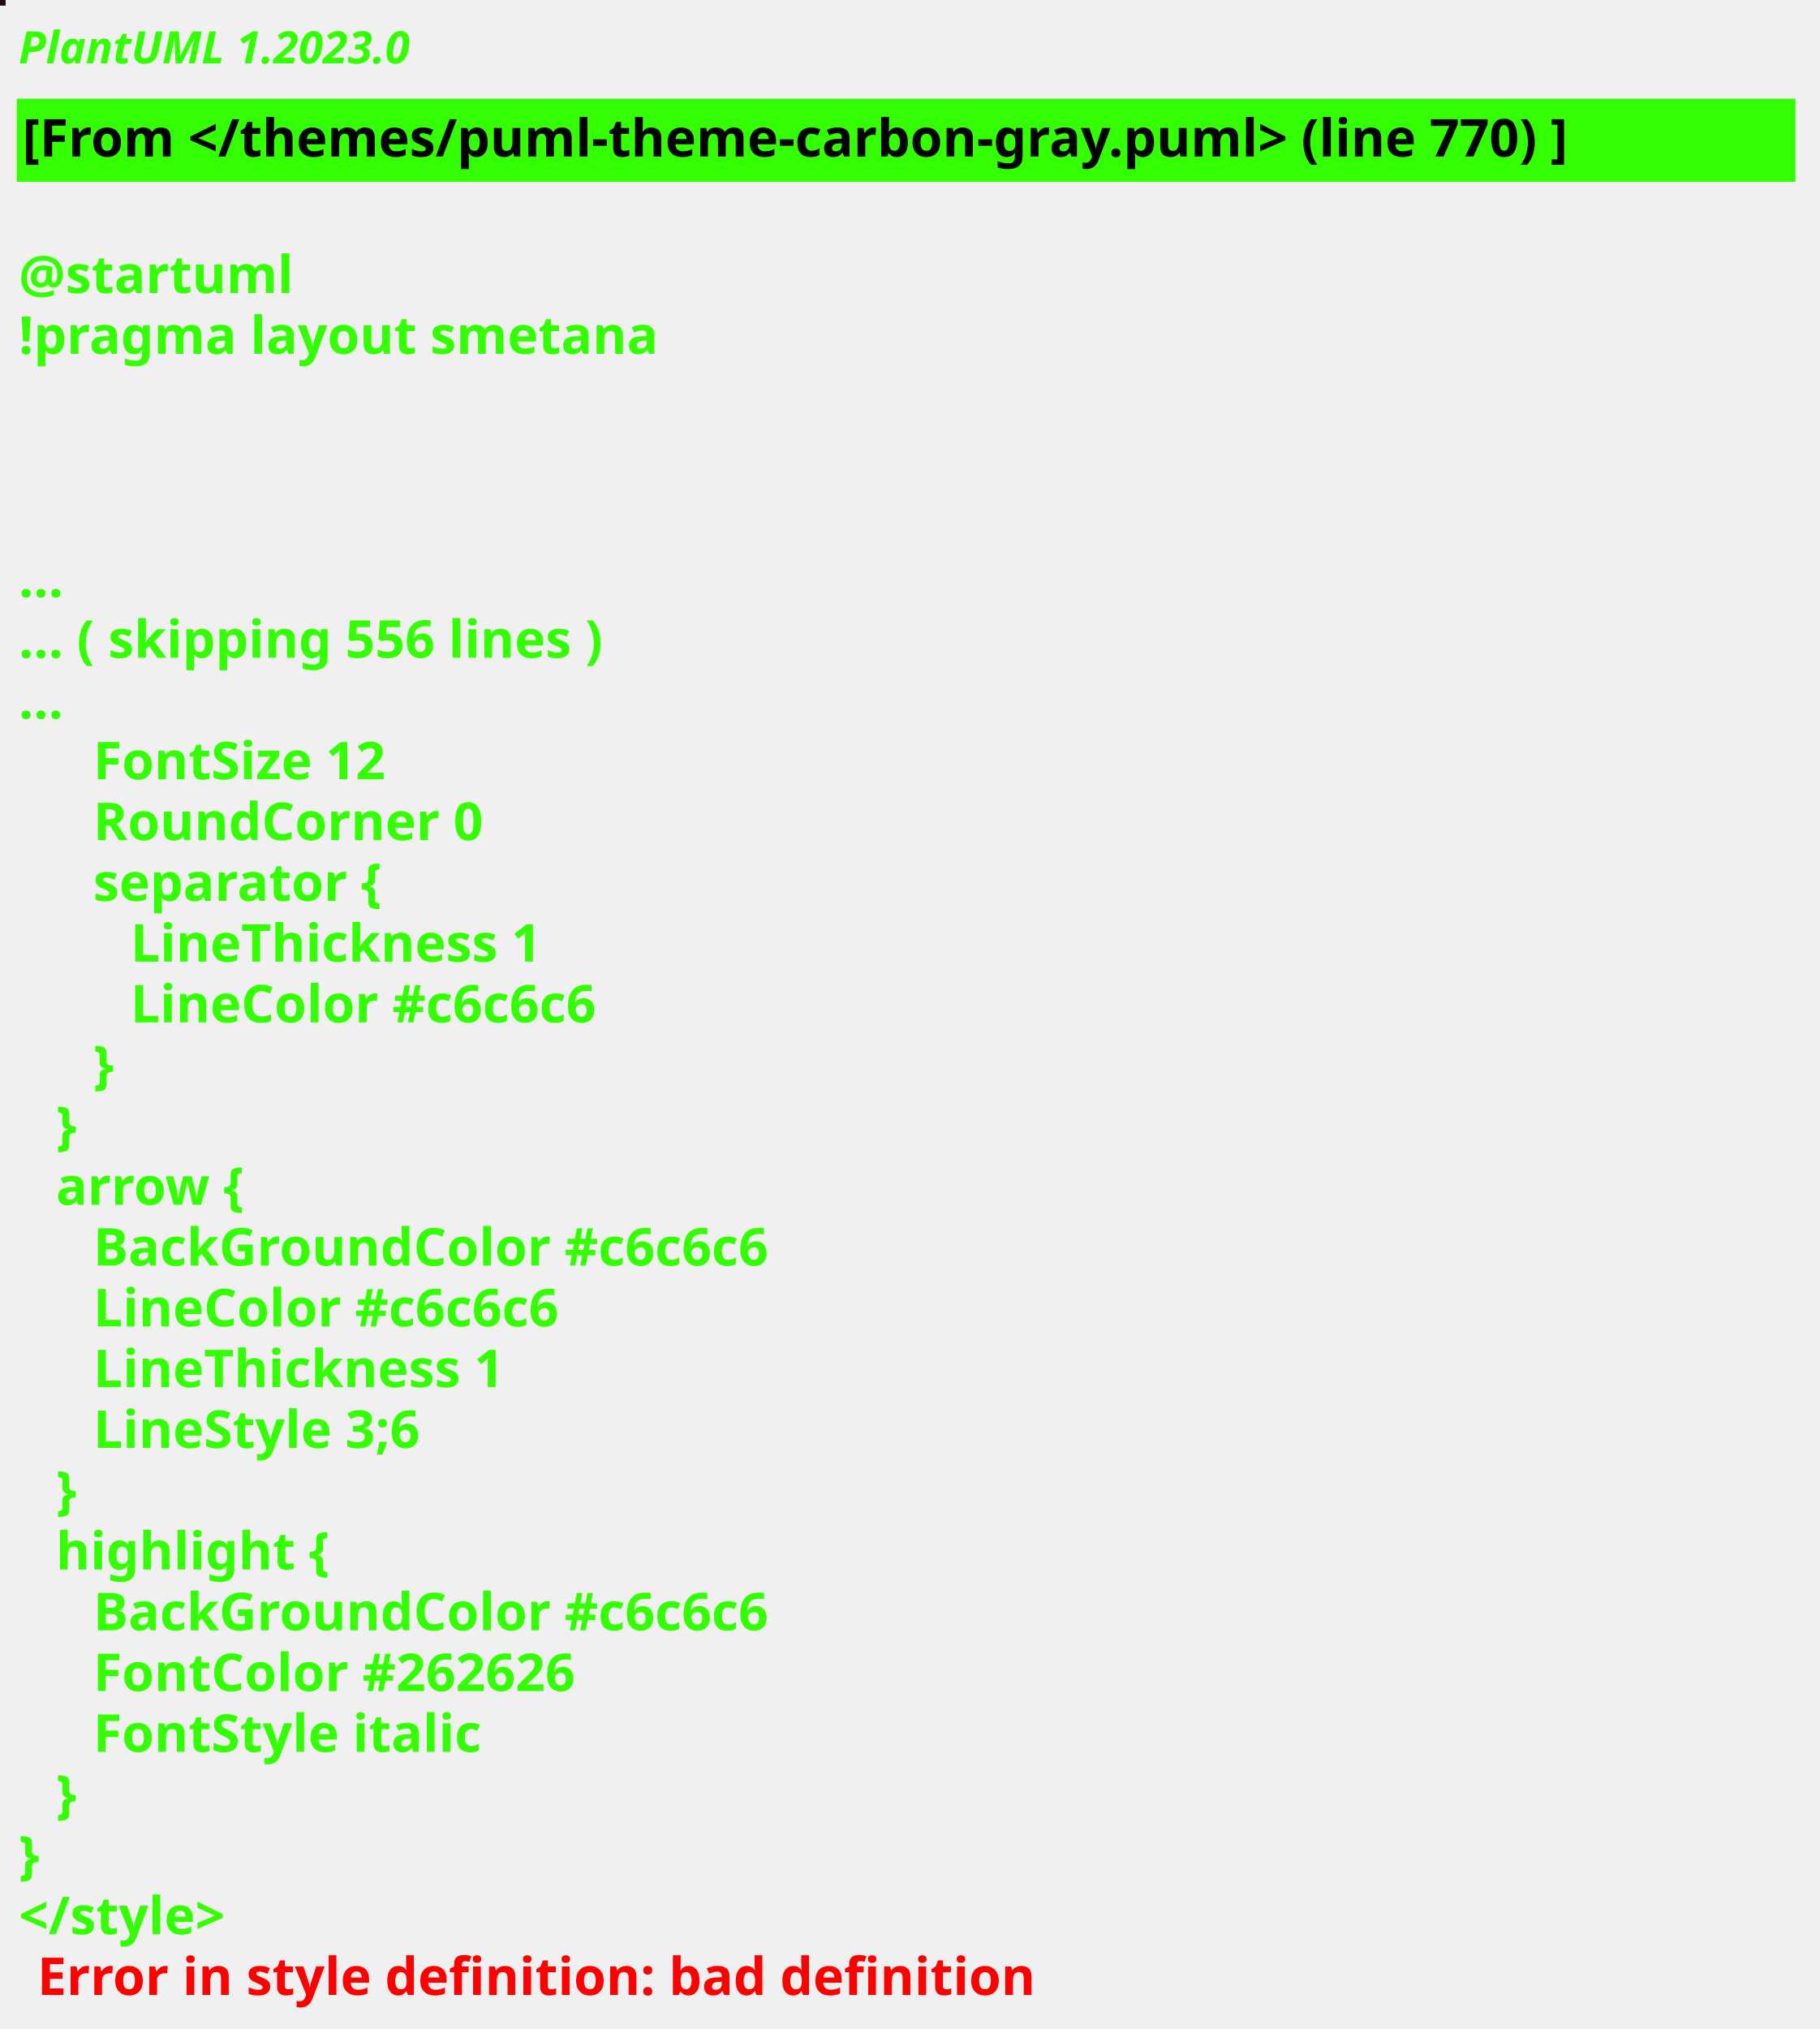
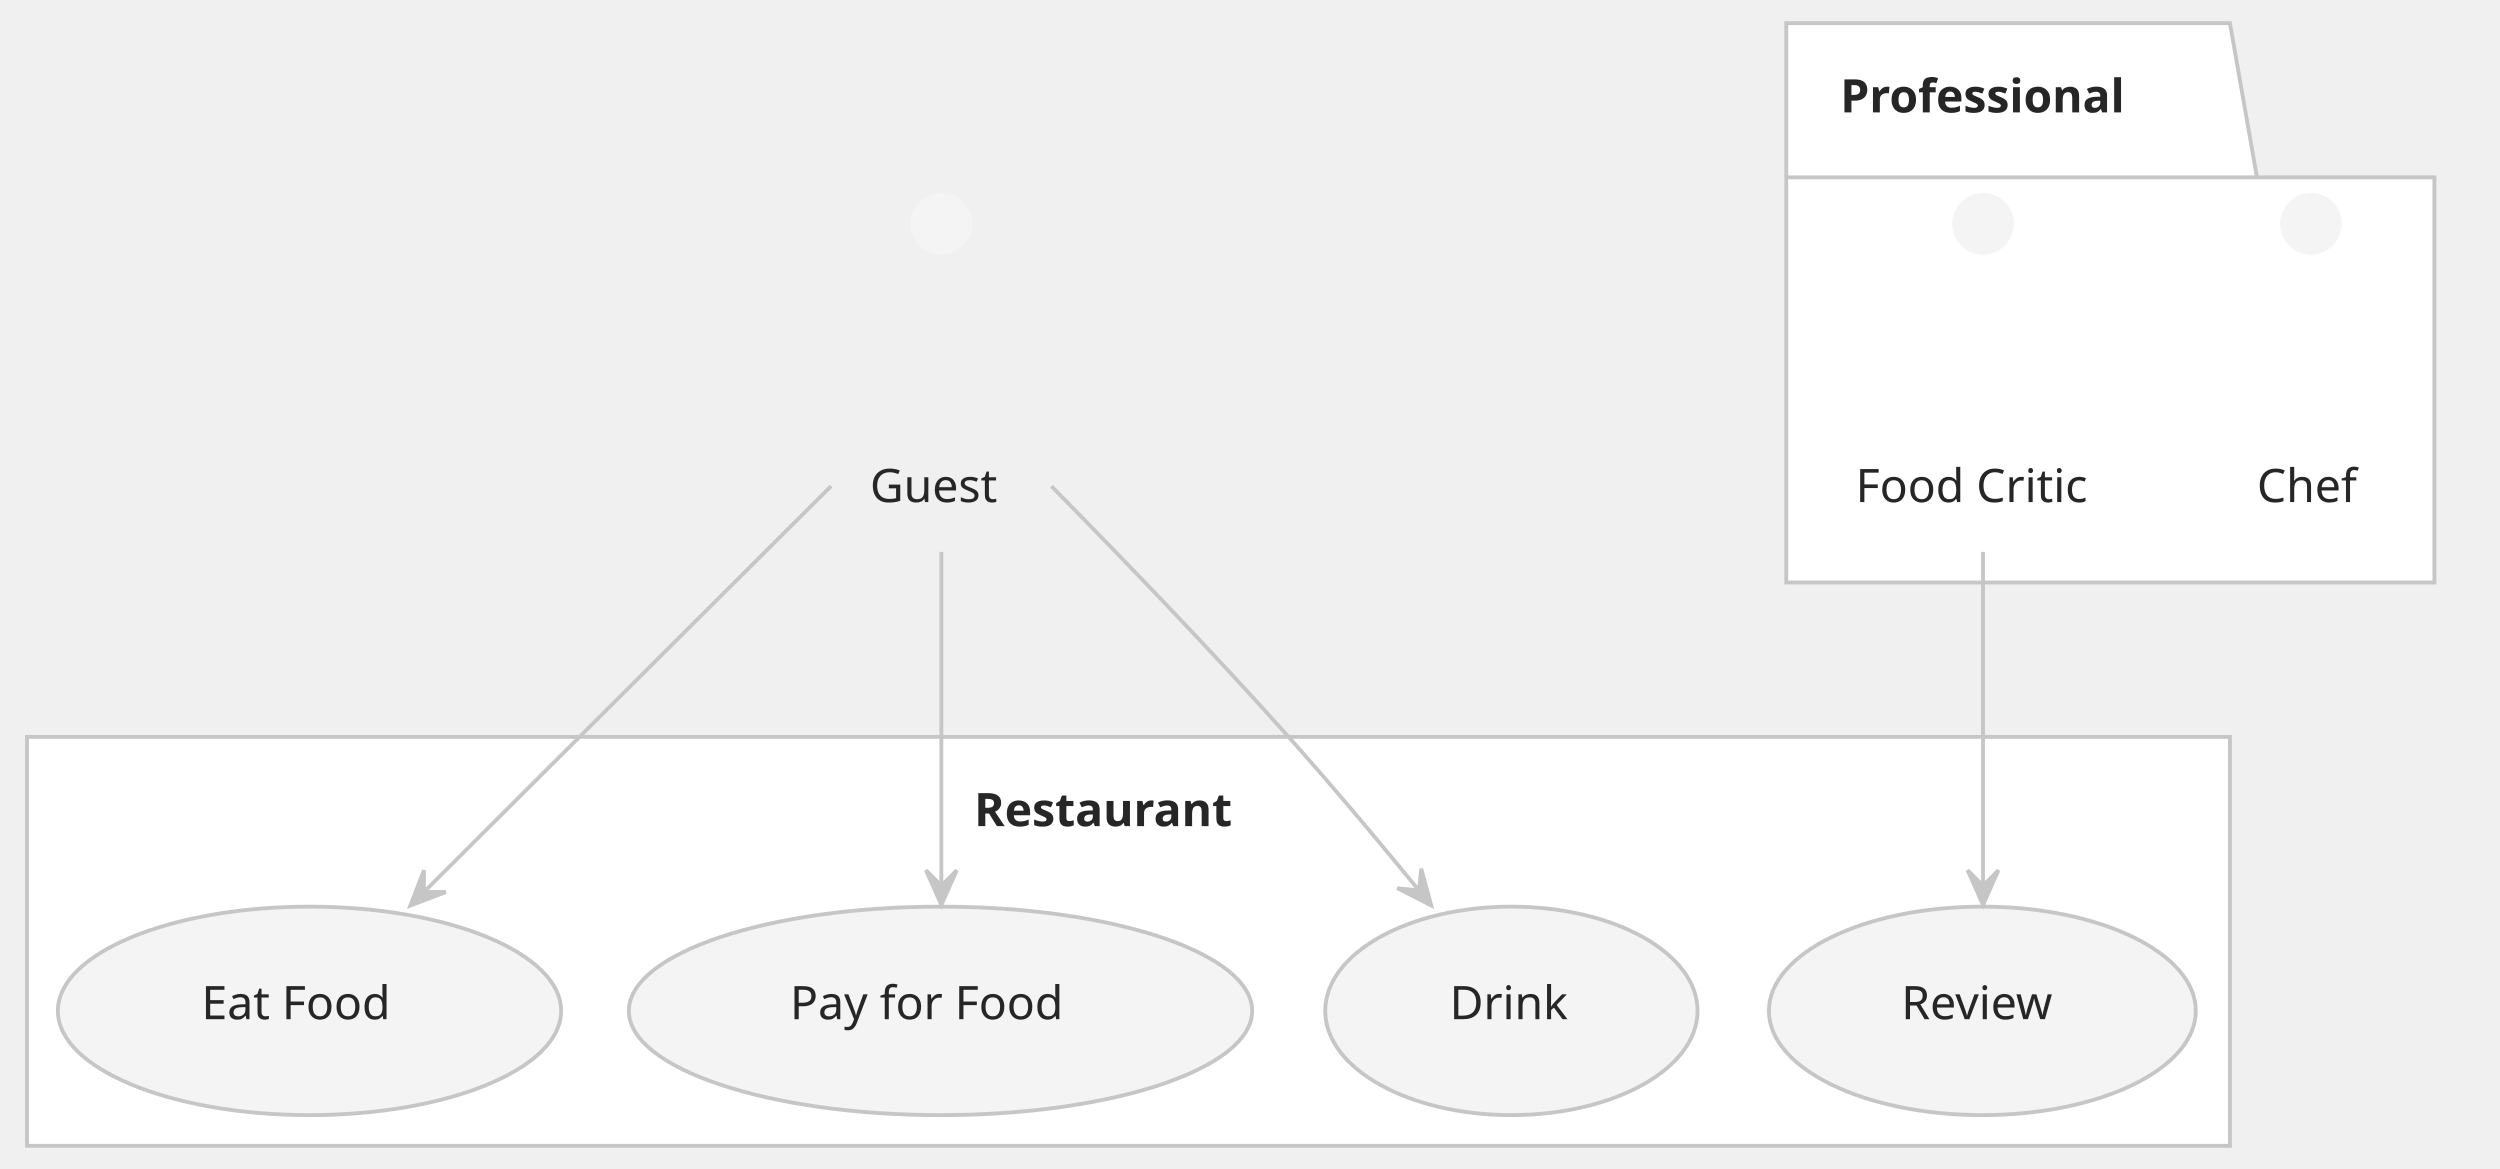
- <svg xmlns="http://www.w3.org/2000/svg" contentStyleType="text/css" height="544px" preserveAspectRatio="none" style="width:488px;height:544px;background:#000000;" version="1.1" viewBox="0 0 488 544" width="488px" zoomAndPan="magnify">
-   <defs />
+ <svg xmlns="http://www.w3.org/2000/svg" contentStyleType="text/css" height="303px" preserveAspectRatio="none" style="width:648px;height:303px;" version="1.1" viewBox="0 0 648 303" width="648px" zoomAndPan="magnify">
+   <defs>
+     <linearGradient id="g1s54a2fr8a40d0" x1="50%" x2="50%" y1="0%" y2="100%">
+       <stop offset="0%" stop-color="#F4F4F4" />
+       <stop offset="100%" stop-color="#F4F4F4" />
+     </linearGradient>
+   </defs>
  <g>
-     <rect fill="#230907" height="1" style="stroke:#230907;stroke-width:1.0;" width="1" x="0" y="0" />
-     <text fill="#33FF02" font-family="sans-serif" font-size="12" font-style="italic" font-weight="bold" lengthAdjust="spacing" textLength="127" x="5" y="17">PlantUML 1.2023.0</text>
-     <rect fill="#33FF02" height="21.297" style="stroke:#33FF02;stroke-width:1.0;" width="476" x="5" y="26.969" />
-     <text fill="#000000" font-family="sans-serif" font-size="14" font-weight="bold" lengthAdjust="spacing" textLength="474" x="6" y="41.969">[From &lt;/themes/puml-theme-carbon-gray.puml&gt; (line 770) ]</text>
-     <text fill="#33FF02" font-family="sans-serif" font-size="14" font-weight="bold" lengthAdjust="spacing" textLength="5" x="5" y="62.266"> </text>
-     <text fill="#33FF02" font-family="sans-serif" font-size="14" font-weight="bold" lengthAdjust="spacing" textLength="79" x="5" y="78.562">@startuml</text>
-     <text fill="#33FF02" font-family="sans-serif" font-size="14" font-weight="bold" lengthAdjust="spacing" textLength="190" x="5" y="94.859">!pragma layout smetana</text>
-     <text fill="#33FF02" font-family="sans-serif" font-size="14" font-weight="bold" lengthAdjust="spacing" textLength="5" x="5" y="111.156"> </text>
-     <text fill="#33FF02" font-family="sans-serif" font-size="14" font-weight="bold" lengthAdjust="spacing" textLength="5" x="5" y="127.453"> </text>
-     <text fill="#33FF02" font-family="sans-serif" font-size="14" font-weight="bold" lengthAdjust="spacing" textLength="5" x="5" y="143.75"> </text>
-     <text fill="#33FF02" font-family="sans-serif" font-size="14" font-weight="bold" lengthAdjust="spacing" textLength="15" x="5" y="160.047">...</text>
-     <text fill="#33FF02" font-family="sans-serif" font-size="14" font-weight="bold" lengthAdjust="spacing" textLength="185" x="5" y="176.344">... ( skipping 556 lines )</text>
-     <text fill="#33FF02" font-family="sans-serif" font-size="14" font-weight="bold" lengthAdjust="spacing" textLength="15" x="5" y="192.641">...</text>
-     <text fill="#33FF02" font-family="sans-serif" font-size="14" font-weight="bold" lengthAdjust="spacing" textLength="93" x="25" y="208.938">FontSize 12</text>
-     <text fill="#33FF02" font-family="sans-serif" font-size="14" font-weight="bold" lengthAdjust="spacing" textLength="120" x="25" y="225.234">RoundCorner 0</text>
-     <text fill="#33FF02" font-family="sans-serif" font-size="14" font-weight="bold" lengthAdjust="spacing" textLength="92" x="25" y="241.531">separator {</text>
-     <text fill="#33FF02" font-family="sans-serif" font-size="14" font-weight="bold" lengthAdjust="spacing" textLength="128" x="35" y="257.828">LineThickness 1</text>
-     <text fill="#33FF02" font-family="sans-serif" font-size="14" font-weight="bold" lengthAdjust="spacing" textLength="149" x="35" y="274.125">LineColor #c6c6c6</text>
-     <text fill="#33FF02" font-family="sans-serif" font-size="14" font-weight="bold" lengthAdjust="spacing" textLength="10" x="25" y="290.422">}</text>
-     <text fill="#33FF02" font-family="sans-serif" font-size="14" font-weight="bold" lengthAdjust="spacing" textLength="10" x="15" y="306.719">}</text>
-     <text fill="#33FF02" font-family="sans-serif" font-size="14" font-weight="bold" lengthAdjust="spacing" textLength="62" x="15" y="323.016">arrow {</text>
-     <text fill="#33FF02" font-family="sans-serif" font-size="14" font-weight="bold" lengthAdjust="spacing" textLength="212" x="25" y="339.312">BackGroundColor #c6c6c6</text>
-     <text fill="#33FF02" font-family="sans-serif" font-size="14" font-weight="bold" lengthAdjust="spacing" textLength="149" x="25" y="355.609">LineColor #c6c6c6</text>
-     <text fill="#33FF02" font-family="sans-serif" font-size="14" font-weight="bold" lengthAdjust="spacing" textLength="128" x="25" y="371.906">LineThickness 1</text>
-     <text fill="#33FF02" font-family="sans-serif" font-size="14" font-weight="bold" lengthAdjust="spacing" textLength="103" x="25" y="388.203">LineStyle 3;6</text>
-     <text fill="#33FF02" font-family="sans-serif" font-size="14" font-weight="bold" lengthAdjust="spacing" textLength="10" x="15" y="404.5">}</text>
-     <text fill="#33FF02" font-family="sans-serif" font-size="14" font-weight="bold" lengthAdjust="spacing" textLength="83" x="15" y="420.797">highlight {</text>
-     <text fill="#33FF02" font-family="sans-serif" font-size="14" font-weight="bold" lengthAdjust="spacing" textLength="212" x="25" y="437.094">BackGroundColor #c6c6c6</text>
-     <text fill="#33FF02" font-family="sans-serif" font-size="14" font-weight="bold" lengthAdjust="spacing" textLength="154" x="25" y="453.391">FontColor #262626</text>
-     <text fill="#33FF02" font-family="sans-serif" font-size="14" font-weight="bold" lengthAdjust="spacing" textLength="115" x="25" y="469.688">FontStyle italic</text>
-     <text fill="#33FF02" font-family="sans-serif" font-size="14" font-weight="bold" lengthAdjust="spacing" textLength="10" x="15" y="485.984">}</text>
-     <text fill="#33FF02" font-family="sans-serif" font-size="14" font-weight="bold" lengthAdjust="spacing" textLength="10" x="5" y="502.281">}</text>
-     <text fill="#33FF02" font-family="sans-serif" font-size="14" font-weight="bold" lengthAdjust="spacing" text-decoration="wavy underline" textLength="67" x="5" y="518.578">&lt;/style&gt;</text>
-     <text fill="#FF0000" font-family="sans-serif" font-size="14" font-weight="bold" lengthAdjust="spacing" textLength="300" x="10" y="534.875">Error in style definition: bad definition</text>
+     <g id="cluster_Professional">
+       <polygon fill="#FFFFFF" points="463,6,578,6,585,45.969,631,45.969,631,151,463,151,463,6" style="stroke:#C6C6C6;stroke-width:1.0;" />
+       <line style="stroke:#C6C6C6;stroke-width:1.0;" x1="463" x2="585" y1="45.969" y2="45.969" />
+       <text fill="#262626" font-family="&quot;IBM Plex Sans, Noto Sans, Verdana&quot;" font-size="12" font-weight="bold" lengthAdjust="spacing" textLength="89" x="477" y="29.139">Professional</text>
+     </g>
+     <g id="cluster_Restaurant">
+       <rect fill="#FFFFFF" height="106" style="stroke:#C6C6C6;stroke-width:1.0;" width="571" x="7" y="191" />
+       <text fill="#262626" font-family="&quot;IBM Plex Sans, Noto Sans, Verdana&quot;" font-size="12" font-weight="bold" lengthAdjust="spacing" textLength="80" x="252.5" y="214.139">Restaurant</text>
+     </g>
+     <g id="elem_g">
+       <ellipse cx="244" cy="58" fill="url(#g1s54a2fr8a40d0)" rx="8" ry="8" style="stroke:#C6C6C6;stroke-width:0.0;" />
+       <path d="M244,66 L244,93 M231,74 L257,74 M244,93 L231,108 M244,93 L257,108 " fill="none" style="stroke:#C6C6C6;stroke-width:0.0;" />
+       <text fill="#262626" font-family="&quot;IBM Plex Sans, Noto Sans, Verdana&quot;" font-size="12" lengthAdjust="spacing" textLength="37" x="225.5" y="130.139">Guest</text>
+     </g>
+     <g id="elem_c">
+       <ellipse cx="599" cy="58" fill="url(#g1s54a2fr8a40d0)" rx="8" ry="8" style="stroke:#C6C6C6;stroke-width:0.0;" />
+       <path d="M599,66 L599,93 M586,74 L612,74 M599,93 L586,108 M599,93 L612,108 " fill="none" style="stroke:#C6C6C6;stroke-width:0.0;" />
+       <text fill="#262626" font-family="&quot;IBM Plex Sans, Noto Sans, Verdana&quot;" font-size="12" lengthAdjust="spacing" textLength="28" x="585" y="130.139">Chef</text>
+     </g>
+     <g id="elem_fc">
+       <ellipse cx="514" cy="58" fill="url(#g1s54a2fr8a40d0)" rx="8" ry="8" style="stroke:#C6C6C6;stroke-width:0.0;" />
+       <path d="M514,66 L514,93 M501,74 L527,74 M514,93 L501,108 M514,93 L527,108 " fill="none" style="stroke:#C6C6C6;stroke-width:0.0;" />
+       <text fill="#262626" font-family="&quot;IBM Plex Sans, Noto Sans, Verdana&quot;" font-size="12" lengthAdjust="spacing" textLength="66" x="481" y="130.139">Food Critic</text>
+     </g>
+     <g id="elem_UC1">
+       <ellipse cx="80.225" cy="262.019" fill="url(#g1s54a2fr8a40d0)" rx="65.225" ry="27.02" style="stroke:#C6C6C6;stroke-width:1.0;" />
+       <text fill="#262626" font-family="&quot;IBM Plex Sans, Noto Sans, Verdana&quot;" font-size="12" lengthAdjust="spacing" textLength="56" x="52.225" y="264.174">Eat Food</text>
+     </g>
+     <g id="elem_UC2">
+       <ellipse cx="243.782" cy="262.019" fill="url(#g1s54a2fr8a40d0)" rx="80.782" ry="27.02" style="stroke:#C6C6C6;stroke-width:1.0;" />
+       <text fill="#262626" font-family="&quot;IBM Plex Sans, Noto Sans, Verdana&quot;" font-size="12" lengthAdjust="spacing" textLength="78" x="204.782" y="264.174">Pay for Food</text>
+     </g>
+     <g id="elem_UC3">
+       <ellipse cx="391.755" cy="262.019" fill="url(#g1s54a2fr8a40d0)" rx="48.255" ry="27.02" style="stroke:#C6C6C6;stroke-width:1.0;" />
+       <text fill="#262626" font-family="&quot;IBM Plex Sans, Noto Sans, Verdana&quot;" font-size="12" lengthAdjust="spacing" textLength="32" x="375.755" y="264.174">Drink</text>
+     </g>
+     <g id="elem_UC4">
+       <ellipse cx="513.826" cy="262.019" fill="url(#g1s54a2fr8a40d0)" rx="55.326" ry="27.02" style="stroke:#C6C6C6;stroke-width:1.0;" />
+       <text fill="#262626" font-family="&quot;IBM Plex Sans, Noto Sans, Verdana&quot;" font-size="12" lengthAdjust="spacing" textLength="42" x="492.826" y="264.174">Review</text>
+     </g>
+     <path d="M514,143.044 C514,172.524 514,209.877 514,234.561 " fill="none" style="stroke:#C6C6C6;stroke-width:1.0;" />
+     <polygon fill="#C6C6C6" points="514,234.561,518,225.561,514,229.561,510,225.561,514,234.561" style="stroke:#C6C6C6;stroke-width:1.0;" />
+     <path d="M215.433,125.98 C184.69,156.629 136.197,204.974 106.344,234.737 " fill="none" style="stroke:#C6C6C6;stroke-width:1.0;" />
+     <polygon fill="#C6C6C6" points="106.344,234.737,115.541,231.215,109.885,231.206,109.893,225.55,106.344,234.737" style="stroke:#C6C6C6;stroke-width:1.0;" />
+     <path d="M244,143.044 C244,172.524 244,209.877 244,234.561 " fill="none" style="stroke:#C6C6C6;stroke-width:1.0;" />
+     <polygon fill="#C6C6C6" points="244,234.561,248,225.561,244,229.561,240,225.561,244,234.561" style="stroke:#C6C6C6;stroke-width:1.0;" />
+     <path d="M272.539,126.035 C290.524,144.289 314.036,168.653 334,191 C346.617,205.124 360.15,221.387 370.968,234.681 " fill="none" style="stroke:#C6C6C6;stroke-width:1.0;" />
+     <polygon fill="#C6C6C6" points="370.968,234.681,368.39,225.176,367.812,230.803,362.185,230.225,370.968,234.681" style="stroke:#C6C6C6;stroke-width:1.0;" />
  </g>
</svg>
